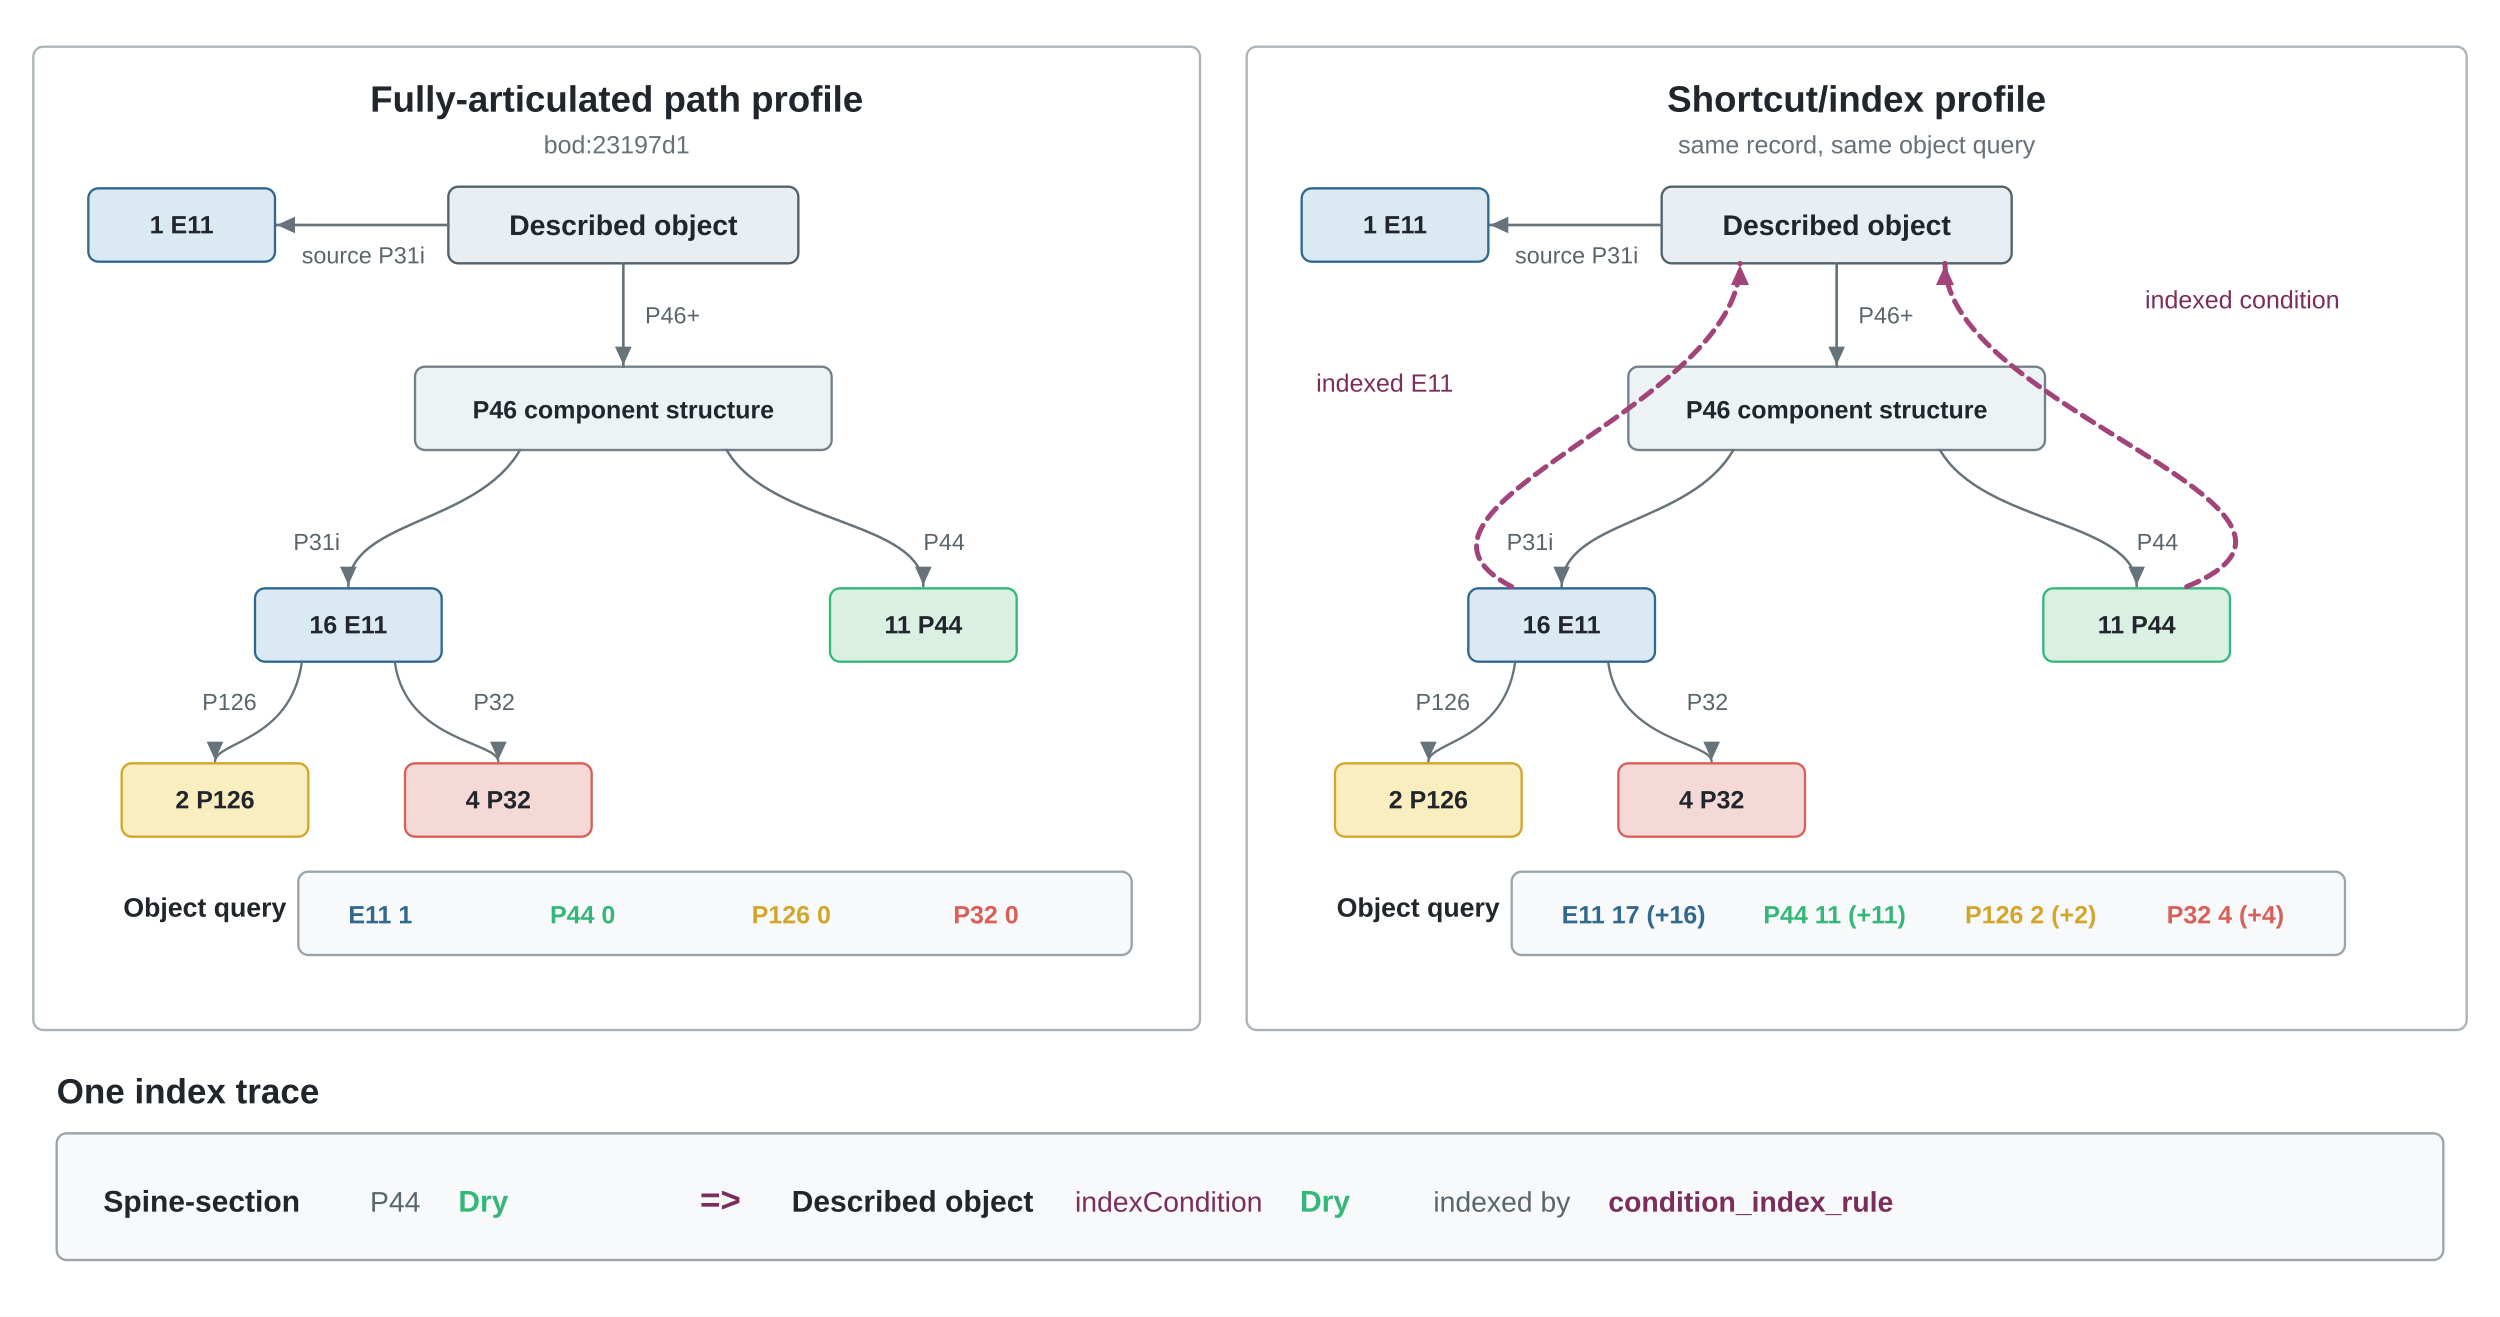
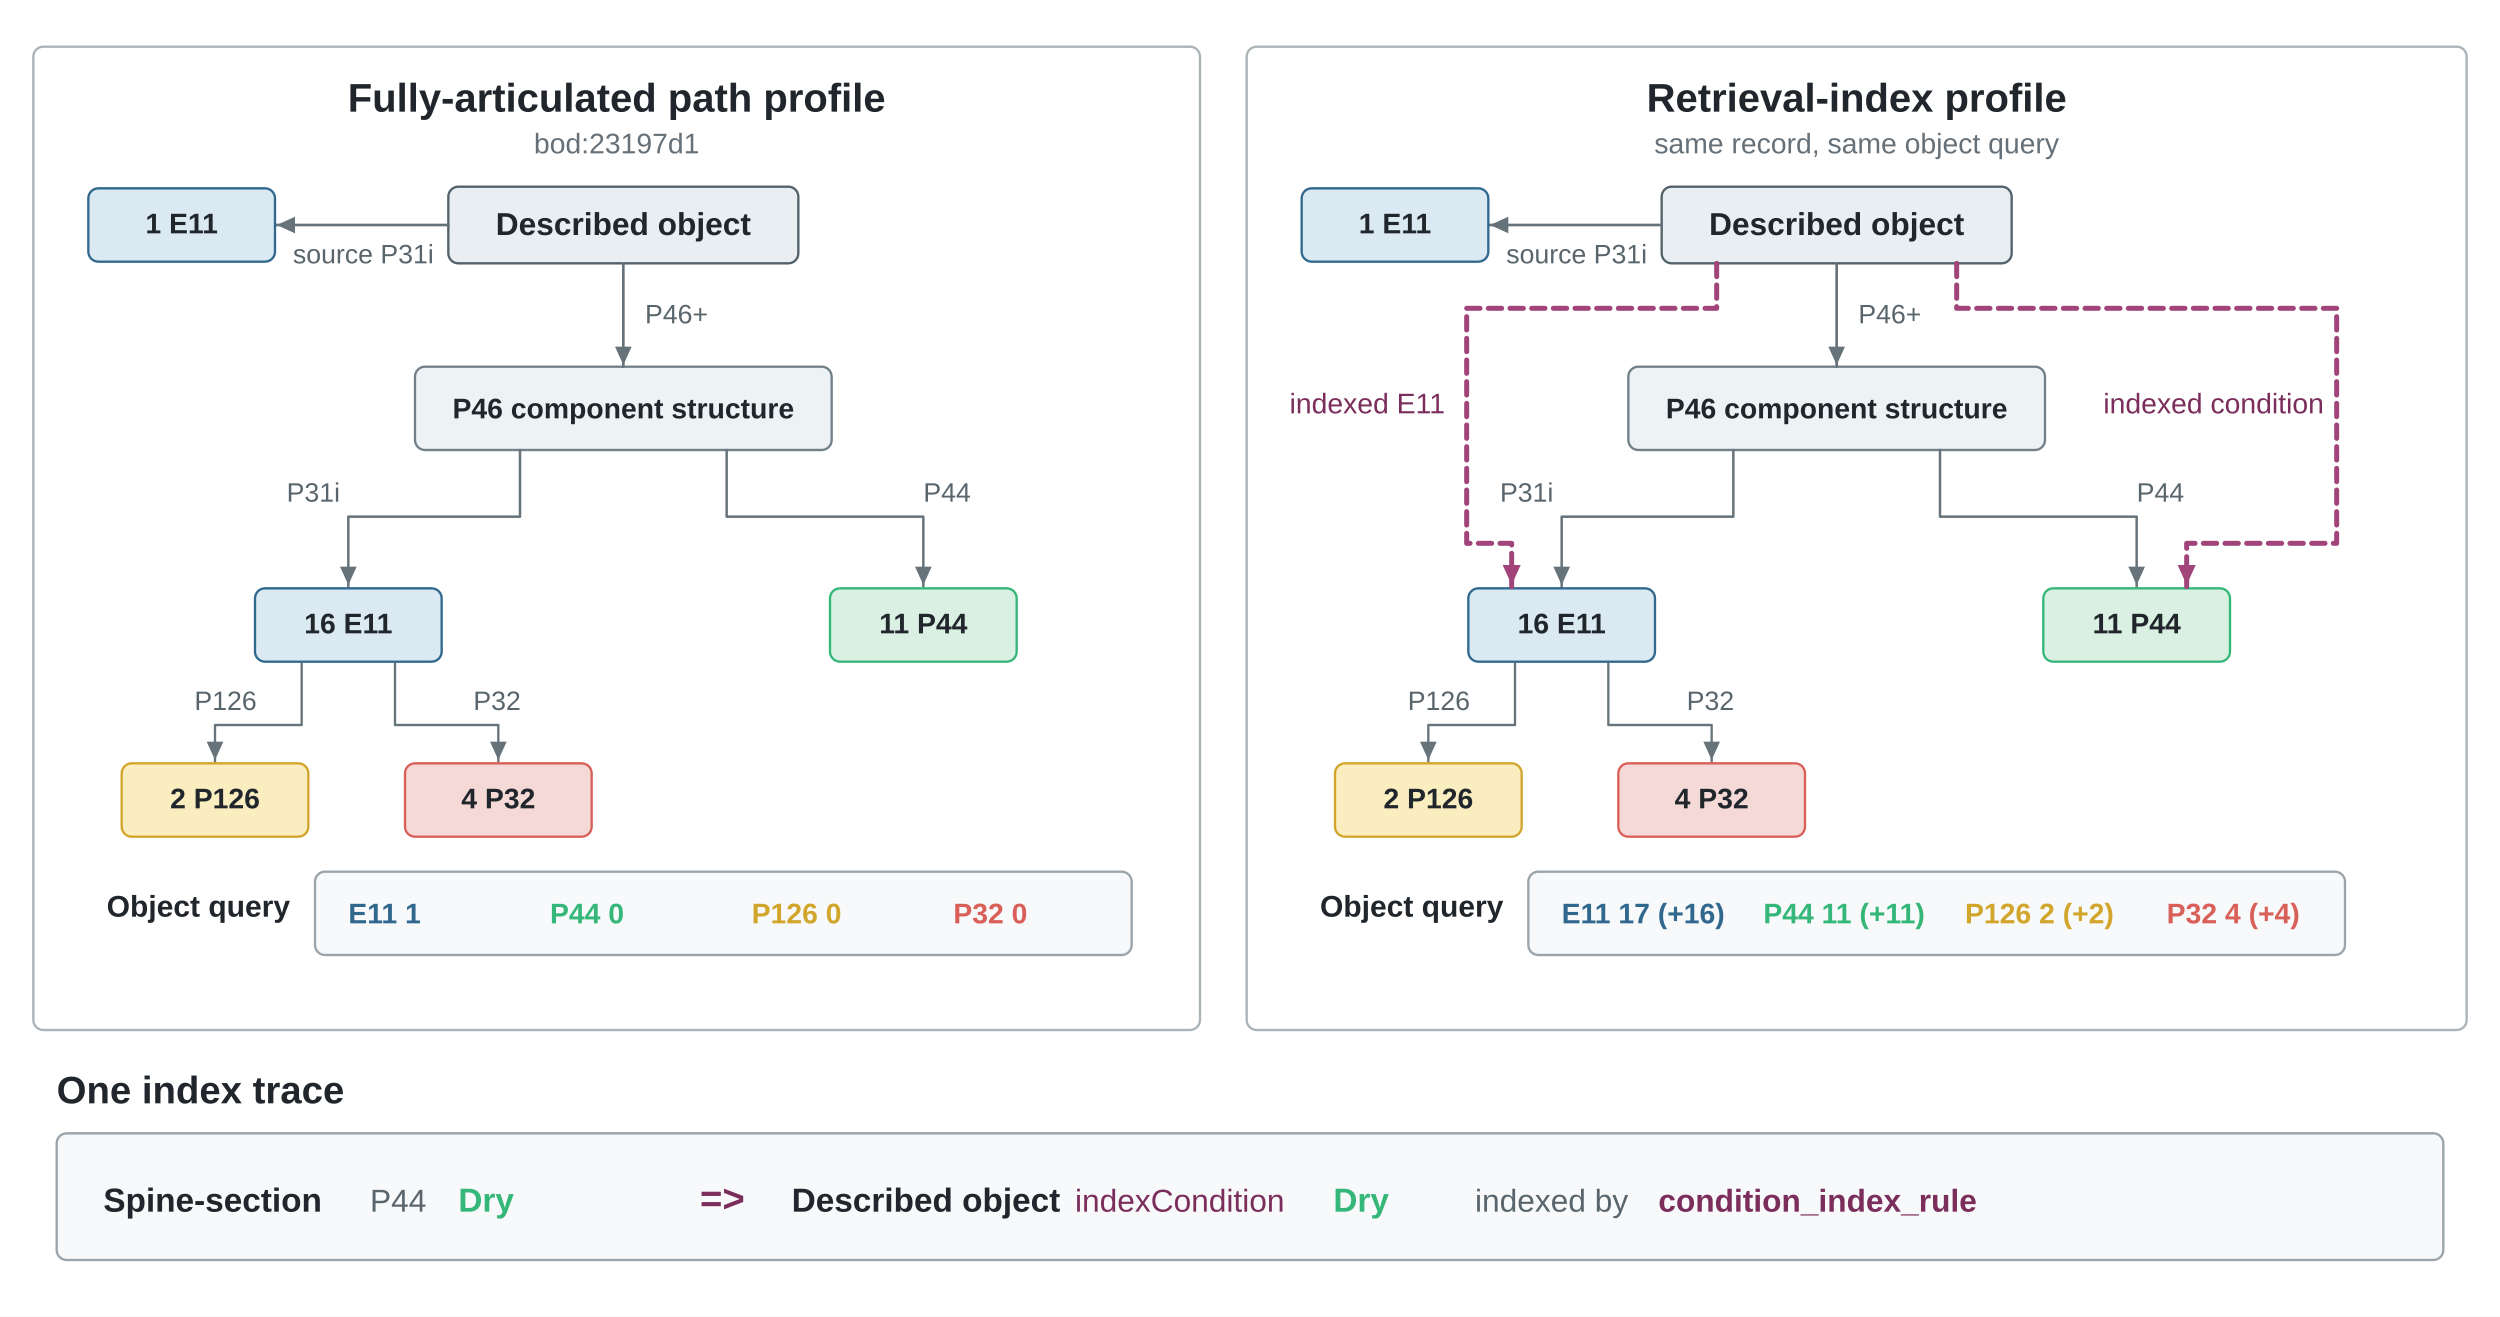
<svg xmlns="http://www.w3.org/2000/svg" width="1500" height="790" viewBox="0 0 1500 790" role="img">
  <defs>
    <marker id="arrow-source" viewBox="0 0 12 12" markerWidth="12" markerHeight="12" refX="12" refY="6" orient="auto" markerUnits="userSpaceOnUse" overflow="visible">
      <path d="M0,1 L11,6 L0,11 Z" fill="#66737b" />
    </marker>
    <marker id="arrow-index" viewBox="0 0 12 12" markerWidth="13" markerHeight="13" refX="12" refY="6" orient="auto" markerUnits="userSpaceOnUse" overflow="visible">
      <path d="M0,1 L11,6 L0,11 Z" fill="#a0447a" />
    </marker>
  </defs>
  <rect width="100%" height="100%" fill="#ffffff" />
  <g font-family="Arial, Helvetica, sans-serif">
    <rect x="20" y="28" width="700" height="590" rx="6" fill="#ffffff" stroke="#aab3b8" stroke-width="1.4" />
    <rect x="748" y="28" width="732" height="590" rx="6" fill="#ffffff" stroke="#aab3b8" stroke-width="1.4" />
-     <text x="370" y="67" text-anchor="middle" font-size="22" font-weight="bold" fill="#20262b">Fully-articulated path profile</text>
-     <text x="1114" y="67" text-anchor="middle" font-size="22" font-weight="bold" fill="#20262b">Shortcut/index profile</text>
-     <text x="370" y="92" text-anchor="middle" font-size="15" font-weight="normal" fill="#667078">bod:23197d1</text>
-     <text x="1114" y="92" text-anchor="middle" font-size="15" font-weight="normal" fill="#667078">same record, same object query</text>
+     <text x="370" y="67" text-anchor="middle" font-size="24" font-weight="bold" fill="#20262b">Fully-articulated path profile</text>
+     <text x="1114" y="67" text-anchor="middle" font-size="24" font-weight="bold" fill="#20262b">Retrieval-index profile</text>
+     <text x="370" y="92" text-anchor="middle" font-size="17" font-weight="normal" fill="#667078">bod:23197d1</text>
+     <text x="1114" y="92" text-anchor="middle" font-size="17" font-weight="normal" fill="#667078">same record, same object query</text>
    <rect x="269" y="112" width="210" height="46" rx="6" fill="#e8eef1" stroke="#52616a" stroke-width="1.4" />
-     <text x="374" y="141" text-anchor="middle" font-size="17" font-weight="bold" fill="#20262b">Described object</text>
+     <text x="374" y="141" text-anchor="middle" font-size="19" font-weight="bold" fill="#20262b">Described object</text>
    <rect x="249" y="220" width="250" height="50" rx="6" fill="#edf2f4" stroke="#718089" stroke-width="1.4" />
-     <text x="374" y="251" text-anchor="middle" font-size="15" font-weight="bold" fill="#20262b">P46 component structure</text>
+     <text x="374" y="251" text-anchor="middle" font-size="17" font-weight="bold" fill="#20262b">P46 component structure</text>
    <path d="M 374 158 L 374 220" fill="none" stroke="#66737b" stroke-width="1.6" stroke-linecap="round" stroke-linejoin="round" marker-end="url(#arrow-source)" />
-     <text x="387" y="194" text-anchor="start" font-size="14" font-weight="normal" fill="#59656c">P46+</text>
-     <path d="M 312 270 C 286 315, 209 312, 209 352" fill="none" stroke="#66737b" stroke-width="1.5" stroke-linecap="round" stroke-linejoin="round" marker-end="url(#arrow-source)" />
-     <path d="M 436 270 C 462 315, 554 312, 554 352" fill="none" stroke="#66737b" stroke-width="1.5" stroke-linecap="round" stroke-linejoin="round" marker-end="url(#arrow-source)" />
-     <text x="204" y="330" text-anchor="end" font-size="14" font-weight="normal" fill="#59656c">P31i</text>
-     <text x="554" y="330" text-anchor="start" font-size="14" font-weight="normal" fill="#59656c">P44</text>
-     <path d="M 181 398 C 174 445, 129 445, 129 457" fill="none" stroke="#66737b" stroke-width="1.4" stroke-linecap="round" stroke-linejoin="round" marker-end="url(#arrow-source)" />
-     <path d="M 237 398 C 244 445, 299 445, 299 457" fill="none" stroke="#66737b" stroke-width="1.4" stroke-linecap="round" stroke-linejoin="round" marker-end="url(#arrow-source)" />
-     <text x="154" y="426" text-anchor="end" font-size="14" font-weight="normal" fill="#59656c">P126</text>
-     <text x="284" y="426" text-anchor="start" font-size="14" font-weight="normal" fill="#59656c">P32</text>
+     <text x="387" y="194" text-anchor="start" font-size="16" font-weight="normal" fill="#59656c">P46+</text>
+     <path d="M 312 270 L 312 310 L 209 310 L 209 352" fill="none" stroke="#66737b" stroke-width="1.5" stroke-linecap="round" stroke-linejoin="round" marker-end="url(#arrow-source)" />
+     <path d="M 436 270 L 436 310 L 554 310 L 554 352" fill="none" stroke="#66737b" stroke-width="1.5" stroke-linecap="round" stroke-linejoin="round" marker-end="url(#arrow-source)" />
+     <text x="204" y="301" text-anchor="end" font-size="16" font-weight="normal" fill="#59656c">P31i</text>
+     <text x="554" y="301" text-anchor="start" font-size="16" font-weight="normal" fill="#59656c">P44</text>
+     <path d="M 181 398 L 181 435 L 129 435 L 129 457" fill="none" stroke="#66737b" stroke-width="1.4" stroke-linecap="round" stroke-linejoin="round" marker-end="url(#arrow-source)" />
+     <path d="M 237 398 L 237 435 L 299 435 L 299 457" fill="none" stroke="#66737b" stroke-width="1.4" stroke-linecap="round" stroke-linejoin="round" marker-end="url(#arrow-source)" />
+     <text x="154" y="426" text-anchor="end" font-size="16" font-weight="normal" fill="#59656c">P126</text>
+     <text x="284" y="426" text-anchor="start" font-size="16" font-weight="normal" fill="#59656c">P32</text>
    <rect x="153.0" y="353" width="112" height="44" rx="6" fill="#dbe9f2" stroke="#31688e" stroke-width="1.4" />
-     <text x="209" y="380" text-anchor="middle" font-size="15" font-weight="bold" fill="#20262b">16 E11</text>
+     <text x="209" y="380" text-anchor="middle" font-size="17" font-weight="bold" fill="#20262b">16 E11</text>
    <rect x="498.0" y="353" width="112" height="44" rx="6" fill="#daf0e3" stroke="#35b779" stroke-width="1.4" />
-     <text x="554" y="380" text-anchor="middle" font-size="15" font-weight="bold" fill="#20262b">11 P44</text>
+     <text x="554" y="380" text-anchor="middle" font-size="17" font-weight="bold" fill="#20262b">11 P44</text>
    <rect x="73.0" y="458" width="112" height="44" rx="6" fill="#faedbf" stroke="#d2a62c" stroke-width="1.4" />
-     <text x="129" y="485" text-anchor="middle" font-size="15" font-weight="bold" fill="#20262b">2 P126</text>
+     <text x="129" y="485" text-anchor="middle" font-size="17" font-weight="bold" fill="#20262b">2 P126</text>
    <rect x="243.0" y="458" width="112" height="44" rx="6" fill="#f5d9d7" stroke="#d95f59" stroke-width="1.4" />
-     <text x="299" y="485" text-anchor="middle" font-size="15" font-weight="bold" fill="#20262b">4 P32</text>
+     <text x="299" y="485" text-anchor="middle" font-size="17" font-weight="bold" fill="#20262b">4 P32</text>
    <line x1="269" y1="135" x2="165" y2="135" stroke="#66737b" stroke-width="1.6" stroke-linecap="round" marker-end="url(#arrow-source)" />
-     <text x="218" y="158" text-anchor="middle" font-size="14" font-weight="normal" fill="#59656c">source P31i</text>
+     <text x="218" y="158" text-anchor="middle" font-size="16" font-weight="normal" fill="#59656c">source P31i</text>
    <rect x="53.0" y="113" width="112" height="44" rx="6" fill="#dbe9f2" stroke="#31688e" stroke-width="1.4" />
-     <text x="109" y="140" text-anchor="middle" font-size="15" font-weight="bold" fill="#20262b">1 E11</text>
+     <text x="109" y="140" text-anchor="middle" font-size="17" font-weight="bold" fill="#20262b">1 E11</text>
    <rect x="997" y="112" width="210" height="46" rx="6" fill="#e8eef1" stroke="#52616a" stroke-width="1.4" />
-     <text x="1102" y="141" text-anchor="middle" font-size="17" font-weight="bold" fill="#20262b">Described object</text>
+     <text x="1102" y="141" text-anchor="middle" font-size="19" font-weight="bold" fill="#20262b">Described object</text>
    <rect x="977" y="220" width="250" height="50" rx="6" fill="#edf2f4" stroke="#718089" stroke-width="1.4" />
-     <text x="1102" y="251" text-anchor="middle" font-size="15" font-weight="bold" fill="#20262b">P46 component structure</text>
+     <text x="1102" y="251" text-anchor="middle" font-size="17" font-weight="bold" fill="#20262b">P46 component structure</text>
    <path d="M 1102 158 L 1102 220" fill="none" stroke="#66737b" stroke-width="1.6" stroke-linecap="round" stroke-linejoin="round" marker-end="url(#arrow-source)" />
-     <text x="1115" y="194" text-anchor="start" font-size="14" font-weight="normal" fill="#59656c">P46+</text>
-     <path d="M 1040 270 C 1014 315, 937 312, 937 352" fill="none" stroke="#66737b" stroke-width="1.5" stroke-linecap="round" stroke-linejoin="round" marker-end="url(#arrow-source)" />
-     <path d="M 1164 270 C 1190 315, 1282 312, 1282 352" fill="none" stroke="#66737b" stroke-width="1.5" stroke-linecap="round" stroke-linejoin="round" marker-end="url(#arrow-source)" />
-     <text x="932" y="330" text-anchor="end" font-size="14" font-weight="normal" fill="#59656c">P31i</text>
-     <text x="1282" y="330" text-anchor="start" font-size="14" font-weight="normal" fill="#59656c">P44</text>
-     <path d="M 909 398 C 902 445, 857 445, 857 457" fill="none" stroke="#66737b" stroke-width="1.4" stroke-linecap="round" stroke-linejoin="round" marker-end="url(#arrow-source)" />
-     <path d="M 965 398 C 972 445, 1027 445, 1027 457" fill="none" stroke="#66737b" stroke-width="1.4" stroke-linecap="round" stroke-linejoin="round" marker-end="url(#arrow-source)" />
-     <text x="882" y="426" text-anchor="end" font-size="14" font-weight="normal" fill="#59656c">P126</text>
-     <text x="1012" y="426" text-anchor="start" font-size="14" font-weight="normal" fill="#59656c">P32</text>
+     <text x="1115" y="194" text-anchor="start" font-size="16" font-weight="normal" fill="#59656c">P46+</text>
+     <path d="M 1040 270 L 1040 310 L 937 310 L 937 352" fill="none" stroke="#66737b" stroke-width="1.5" stroke-linecap="round" stroke-linejoin="round" marker-end="url(#arrow-source)" />
+     <path d="M 1164 270 L 1164 310 L 1282 310 L 1282 352" fill="none" stroke="#66737b" stroke-width="1.5" stroke-linecap="round" stroke-linejoin="round" marker-end="url(#arrow-source)" />
+     <text x="932" y="301" text-anchor="end" font-size="16" font-weight="normal" fill="#59656c">P31i</text>
+     <text x="1282" y="301" text-anchor="start" font-size="16" font-weight="normal" fill="#59656c">P44</text>
+     <path d="M 909 398 L 909 435 L 857 435 L 857 457" fill="none" stroke="#66737b" stroke-width="1.4" stroke-linecap="round" stroke-linejoin="round" marker-end="url(#arrow-source)" />
+     <path d="M 965 398 L 965 435 L 1027 435 L 1027 457" fill="none" stroke="#66737b" stroke-width="1.4" stroke-linecap="round" stroke-linejoin="round" marker-end="url(#arrow-source)" />
+     <text x="882" y="426" text-anchor="end" font-size="16" font-weight="normal" fill="#59656c">P126</text>
+     <text x="1012" y="426" text-anchor="start" font-size="16" font-weight="normal" fill="#59656c">P32</text>
    <rect x="881.0" y="353" width="112" height="44" rx="6" fill="#dbe9f2" stroke="#31688e" stroke-width="1.4" />
-     <text x="937" y="380" text-anchor="middle" font-size="15" font-weight="bold" fill="#20262b">16 E11</text>
+     <text x="937" y="380" text-anchor="middle" font-size="17" font-weight="bold" fill="#20262b">16 E11</text>
    <rect x="1226.0" y="353" width="112" height="44" rx="6" fill="#daf0e3" stroke="#35b779" stroke-width="1.4" />
-     <text x="1282" y="380" text-anchor="middle" font-size="15" font-weight="bold" fill="#20262b">11 P44</text>
+     <text x="1282" y="380" text-anchor="middle" font-size="17" font-weight="bold" fill="#20262b">11 P44</text>
    <rect x="801.0" y="458" width="112" height="44" rx="6" fill="#faedbf" stroke="#d2a62c" stroke-width="1.4" />
-     <text x="857" y="485" text-anchor="middle" font-size="15" font-weight="bold" fill="#20262b">2 P126</text>
+     <text x="857" y="485" text-anchor="middle" font-size="17" font-weight="bold" fill="#20262b">2 P126</text>
    <rect x="971.0" y="458" width="112" height="44" rx="6" fill="#f5d9d7" stroke="#d95f59" stroke-width="1.4" />
-     <text x="1027" y="485" text-anchor="middle" font-size="15" font-weight="bold" fill="#20262b">4 P32</text>
+     <text x="1027" y="485" text-anchor="middle" font-size="17" font-weight="bold" fill="#20262b">4 P32</text>
    <line x1="997" y1="135" x2="893" y2="135" stroke="#66737b" stroke-width="1.6" stroke-linecap="round" marker-end="url(#arrow-source)" />
-     <text x="946" y="158" text-anchor="middle" font-size="14" font-weight="normal" fill="#59656c">source P31i</text>
+     <text x="946" y="158" text-anchor="middle" font-size="16" font-weight="normal" fill="#59656c">source P31i</text>
    <rect x="781.0" y="113" width="112" height="44" rx="6" fill="#dbe9f2" stroke="#31688e" stroke-width="1.4" />
-     <text x="837" y="140" text-anchor="middle" font-size="15" font-weight="bold" fill="#20262b">1 E11</text>
-     <path d="M 907 352 C 817 305, 1044 245, 1044 158" fill="none" stroke="#a0447a" stroke-width="3" stroke-dasharray="8 5" stroke-linecap="round" stroke-linejoin="round" marker-end="url(#arrow-index)" />
-     <path d="M 1312 352 C 1427 305, 1167 245, 1167 158" fill="none" stroke="#a0447a" stroke-width="3" stroke-dasharray="8 5" stroke-linecap="round" stroke-linejoin="round" marker-end="url(#arrow-index)" />
-     <text x="872" y="235" text-anchor="end" font-size="15" font-weight="normal" fill="#7b2e5b">indexed E11</text>
-     <text x="1287" y="185" text-anchor="start" font-size="15" font-weight="normal" fill="#7b2e5b">indexed condition</text>
-     <text x="74" y="550" text-anchor="start" font-size="16" font-weight="bold" fill="#20262b">Object query</text>
-     <rect x="179" y="523" width="500" height="50" rx="6" fill="#f7f9fa" stroke="#9aa4aa" stroke-width="1.4" />
-     <text x="209" y="554" text-anchor="start" font-size="15" font-weight="bold" fill="#31688e">E11 1</text>
-     <text x="330" y="554" text-anchor="start" font-size="15" font-weight="bold" fill="#35b779">P44 0</text>
-     <text x="451" y="554" text-anchor="start" font-size="15" font-weight="bold" fill="#d2a62c">P126 0</text>
-     <text x="572" y="554" text-anchor="start" font-size="15" font-weight="bold" fill="#d95f59">P32 0</text>
-     <text x="802" y="550" text-anchor="start" font-size="16" font-weight="bold" fill="#20262b">Object query</text>
-     <rect x="907" y="523" width="500" height="50" rx="6" fill="#f7f9fa" stroke="#9aa4aa" stroke-width="1.4" />
-     <text x="937" y="554" text-anchor="start" font-size="15" font-weight="bold" fill="#31688e">E11 17 (+16)</text>
-     <text x="1058" y="554" text-anchor="start" font-size="15" font-weight="bold" fill="#35b779">P44 11 (+11)</text>
-     <text x="1179" y="554" text-anchor="start" font-size="15" font-weight="bold" fill="#d2a62c">P126 2 (+2)</text>
-     <text x="1300" y="554" text-anchor="start" font-size="15" font-weight="bold" fill="#d95f59">P32 4 (+4)</text>
-     <text x="34" y="662" text-anchor="start" font-size="21" font-weight="bold" fill="#20262b">One index trace</text>
+     <text x="837" y="140" text-anchor="middle" font-size="17" font-weight="bold" fill="#20262b">1 E11</text>
+     <path d="M 1030 158 L 1030 185 L 880 185 L 880 326 L 907 326 L 907 352" fill="none" stroke="#a0447a" stroke-width="3" stroke-dasharray="8 5" stroke-linecap="round" stroke-linejoin="round" marker-end="url(#arrow-index)" />
+     <path d="M 1174 158 L 1174 185 L 1402 185 L 1402 326 L 1312 326 L 1312 352" fill="none" stroke="#a0447a" stroke-width="3" stroke-dasharray="8 5" stroke-linecap="round" stroke-linejoin="round" marker-end="url(#arrow-index)" />
+     <text x="867" y="248" text-anchor="end" font-size="17" font-weight="normal" fill="#7b2e5b">indexed E11</text>
+     <text x="1262" y="248" text-anchor="start" font-size="17" font-weight="normal" fill="#7b2e5b">indexed condition</text>
+     <text x="64" y="550" text-anchor="start" font-size="18" font-weight="bold" fill="#20262b">Object query</text>
+     <rect x="189" y="523" width="490" height="50" rx="6" fill="#f7f9fa" stroke="#9aa4aa" stroke-width="1.4" />
+     <text x="209" y="554" text-anchor="start" font-size="17" font-weight="bold" fill="#31688e">E11 1</text>
+     <text x="330" y="554" text-anchor="start" font-size="17" font-weight="bold" fill="#35b779">P44 0</text>
+     <text x="451" y="554" text-anchor="start" font-size="17" font-weight="bold" fill="#d2a62c">P126 0</text>
+     <text x="572" y="554" text-anchor="start" font-size="17" font-weight="bold" fill="#d95f59">P32 0</text>
+     <text x="792" y="550" text-anchor="start" font-size="18" font-weight="bold" fill="#20262b">Object query</text>
+     <rect x="917" y="523" width="490" height="50" rx="6" fill="#f7f9fa" stroke="#9aa4aa" stroke-width="1.4" />
+     <text x="937" y="554" text-anchor="start" font-size="17" font-weight="bold" fill="#31688e">E11 17 (+16)</text>
+     <text x="1058" y="554" text-anchor="start" font-size="17" font-weight="bold" fill="#35b779">P44 11 (+11)</text>
+     <text x="1179" y="554" text-anchor="start" font-size="17" font-weight="bold" fill="#d2a62c">P126 2 (+2)</text>
+     <text x="1300" y="554" text-anchor="start" font-size="17" font-weight="bold" fill="#d95f59">P32 4 (+4)</text>
+     <text x="34" y="662" text-anchor="start" font-size="23" font-weight="bold" fill="#20262b">One index trace</text>
    <rect x="34" y="680" width="1432" height="76" rx="6" fill="#f7f9fa" stroke="#9aa4aa" stroke-width="1.4" />
-     <text x="62" y="727" text-anchor="start" font-size="18" font-weight="bold" fill="#20262b">Spine-section</text>
-     <text x="222" y="727" text-anchor="start" font-size="17" font-weight="normal" fill="#59656c">P44</text>
-     <text x="275" y="727" text-anchor="start" font-size="18" font-weight="bold" fill="#35b779">Dry</text>
-     <text x="420" y="727" text-anchor="start" font-size="21" font-weight="bold" fill="#7b2e5b">=&gt;</text>
-     <text x="475" y="727" text-anchor="start" font-size="18" font-weight="bold" fill="#20262b">Described object</text>
-     <text x="645" y="727" text-anchor="start" font-size="17" font-weight="normal" fill="#7b2e5b">indexCondition</text>
-     <text x="780" y="727" text-anchor="start" font-size="18" font-weight="bold" fill="#35b779">Dry</text>
-     <text x="860" y="727" text-anchor="start" font-size="17" font-weight="normal" fill="#59656c">indexed by</text>
-     <text x="965" y="727" text-anchor="start" font-size="17" font-weight="bold" fill="#7b2e5b">condition_index_rule</text>
+     <text x="62" y="727" text-anchor="start" font-size="20" font-weight="bold" fill="#20262b">Spine-section</text>
+     <text x="222" y="727" text-anchor="start" font-size="19" font-weight="normal" fill="#59656c">P44</text>
+     <text x="275" y="727" text-anchor="start" font-size="20" font-weight="bold" fill="#35b779">Dry</text>
+     <text x="420" y="727" text-anchor="start" font-size="23" font-weight="bold" fill="#7b2e5b">=&gt;</text>
+     <text x="475" y="727" text-anchor="start" font-size="20" font-weight="bold" fill="#20262b">Described object</text>
+     <text x="645" y="727" text-anchor="start" font-size="19" font-weight="normal" fill="#7b2e5b">indexCondition</text>
+     <text x="800" y="727" text-anchor="start" font-size="20" font-weight="bold" fill="#35b779">Dry</text>
+     <text x="885" y="727" text-anchor="start" font-size="19" font-weight="normal" fill="#59656c">indexed by</text>
+     <text x="995" y="727" text-anchor="start" font-size="19" font-weight="bold" fill="#7b2e5b">condition_index_rule</text>
  </g>
</svg>
